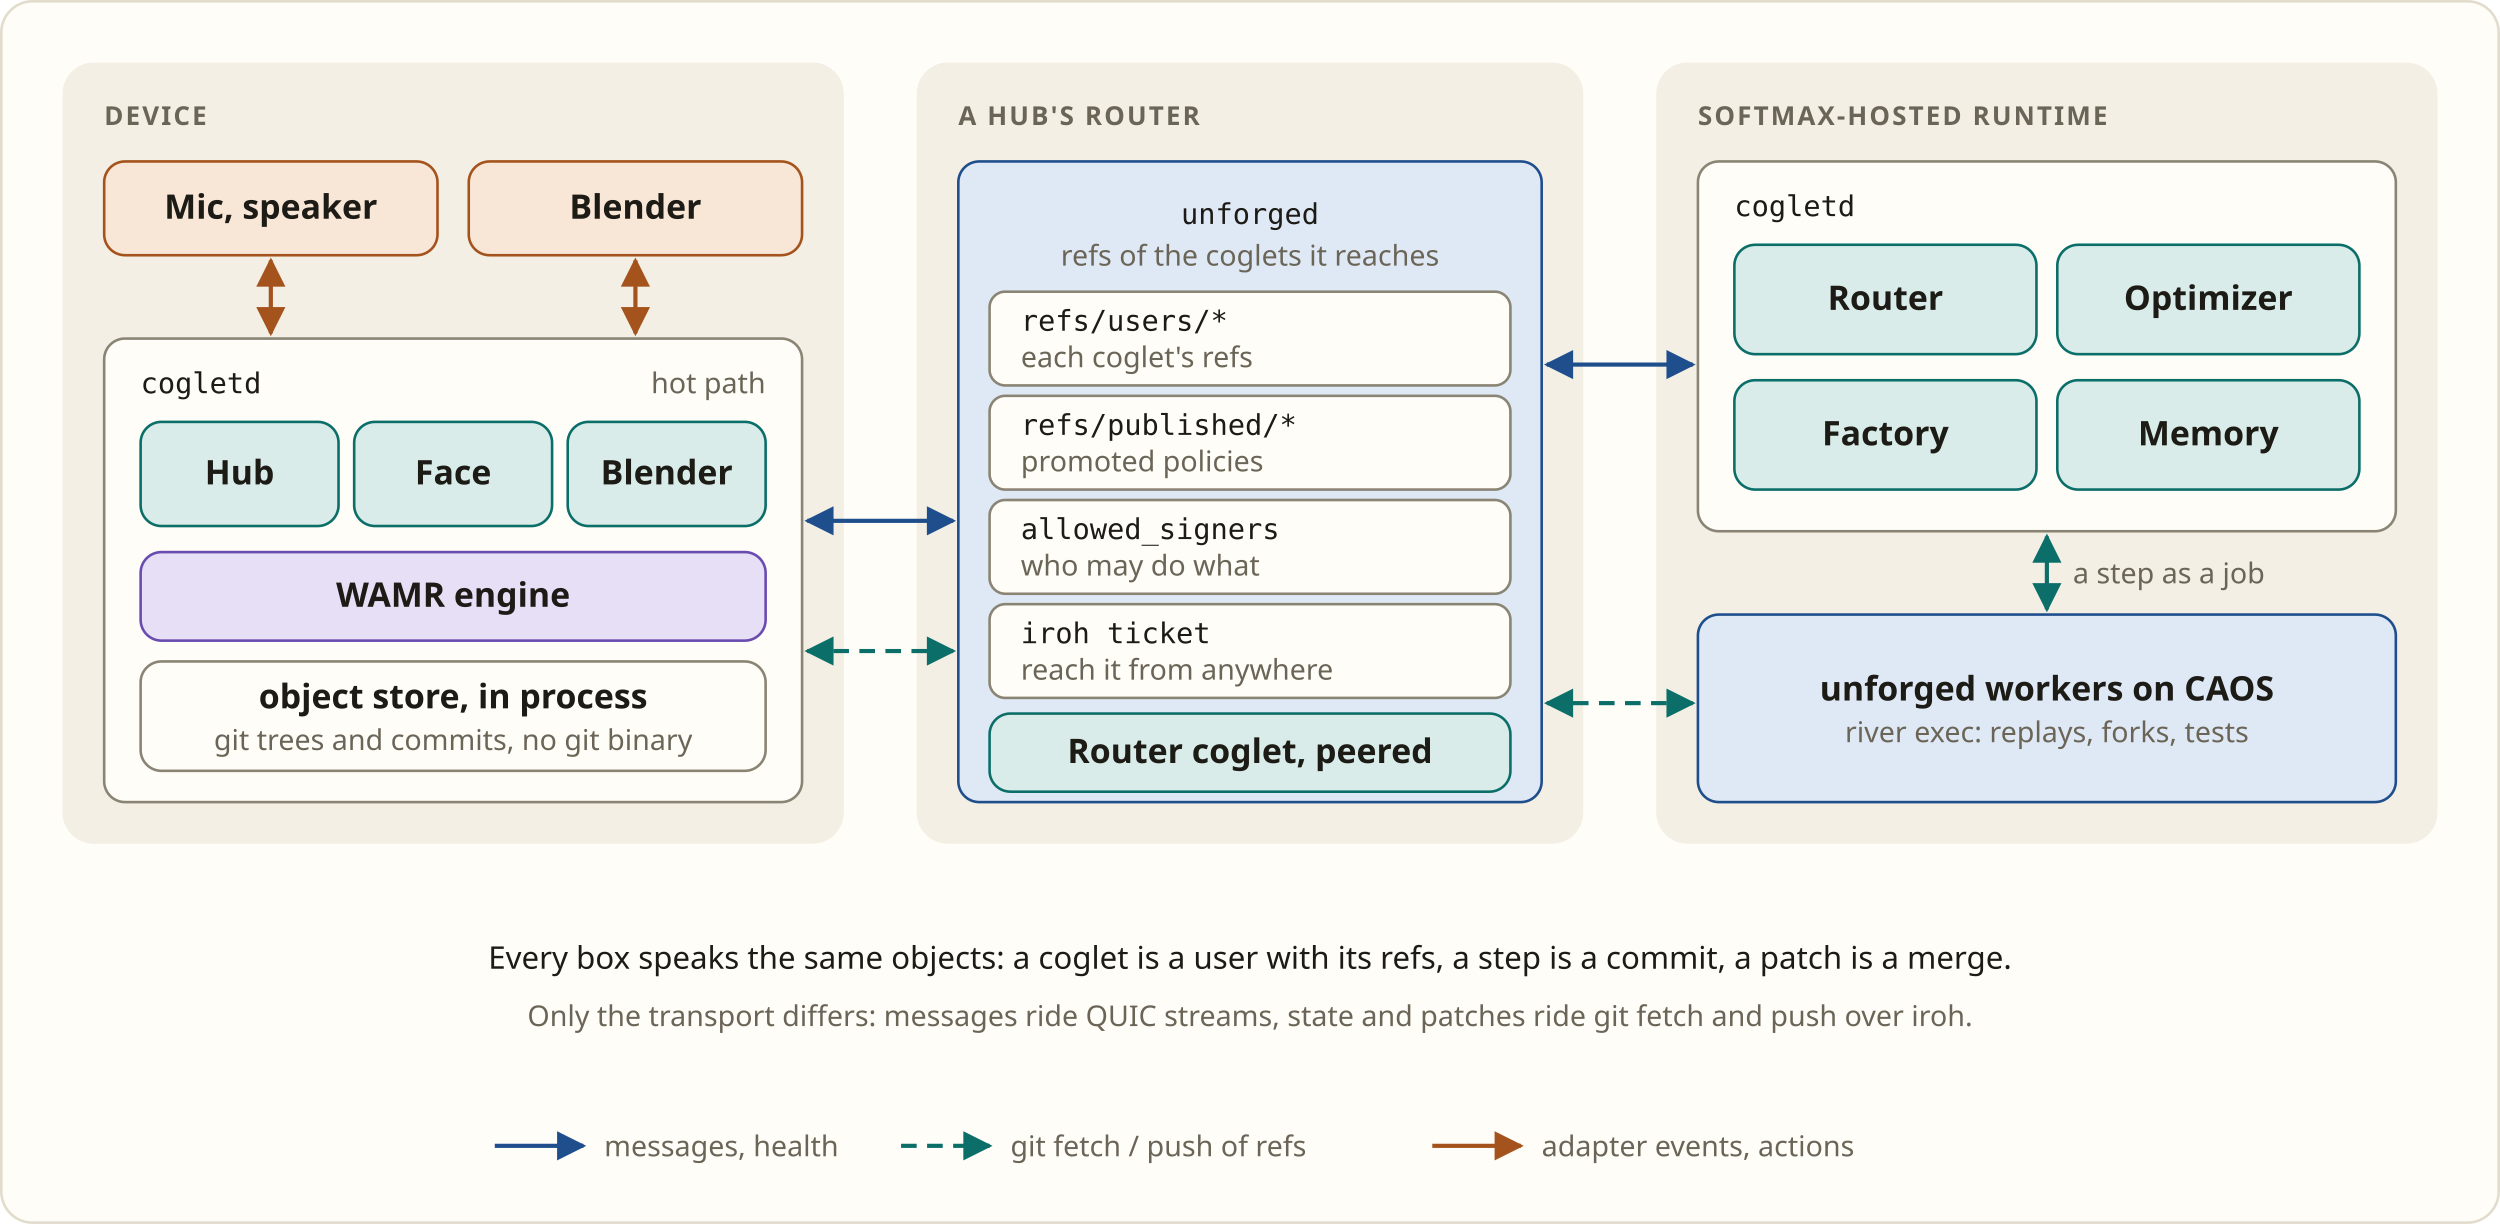
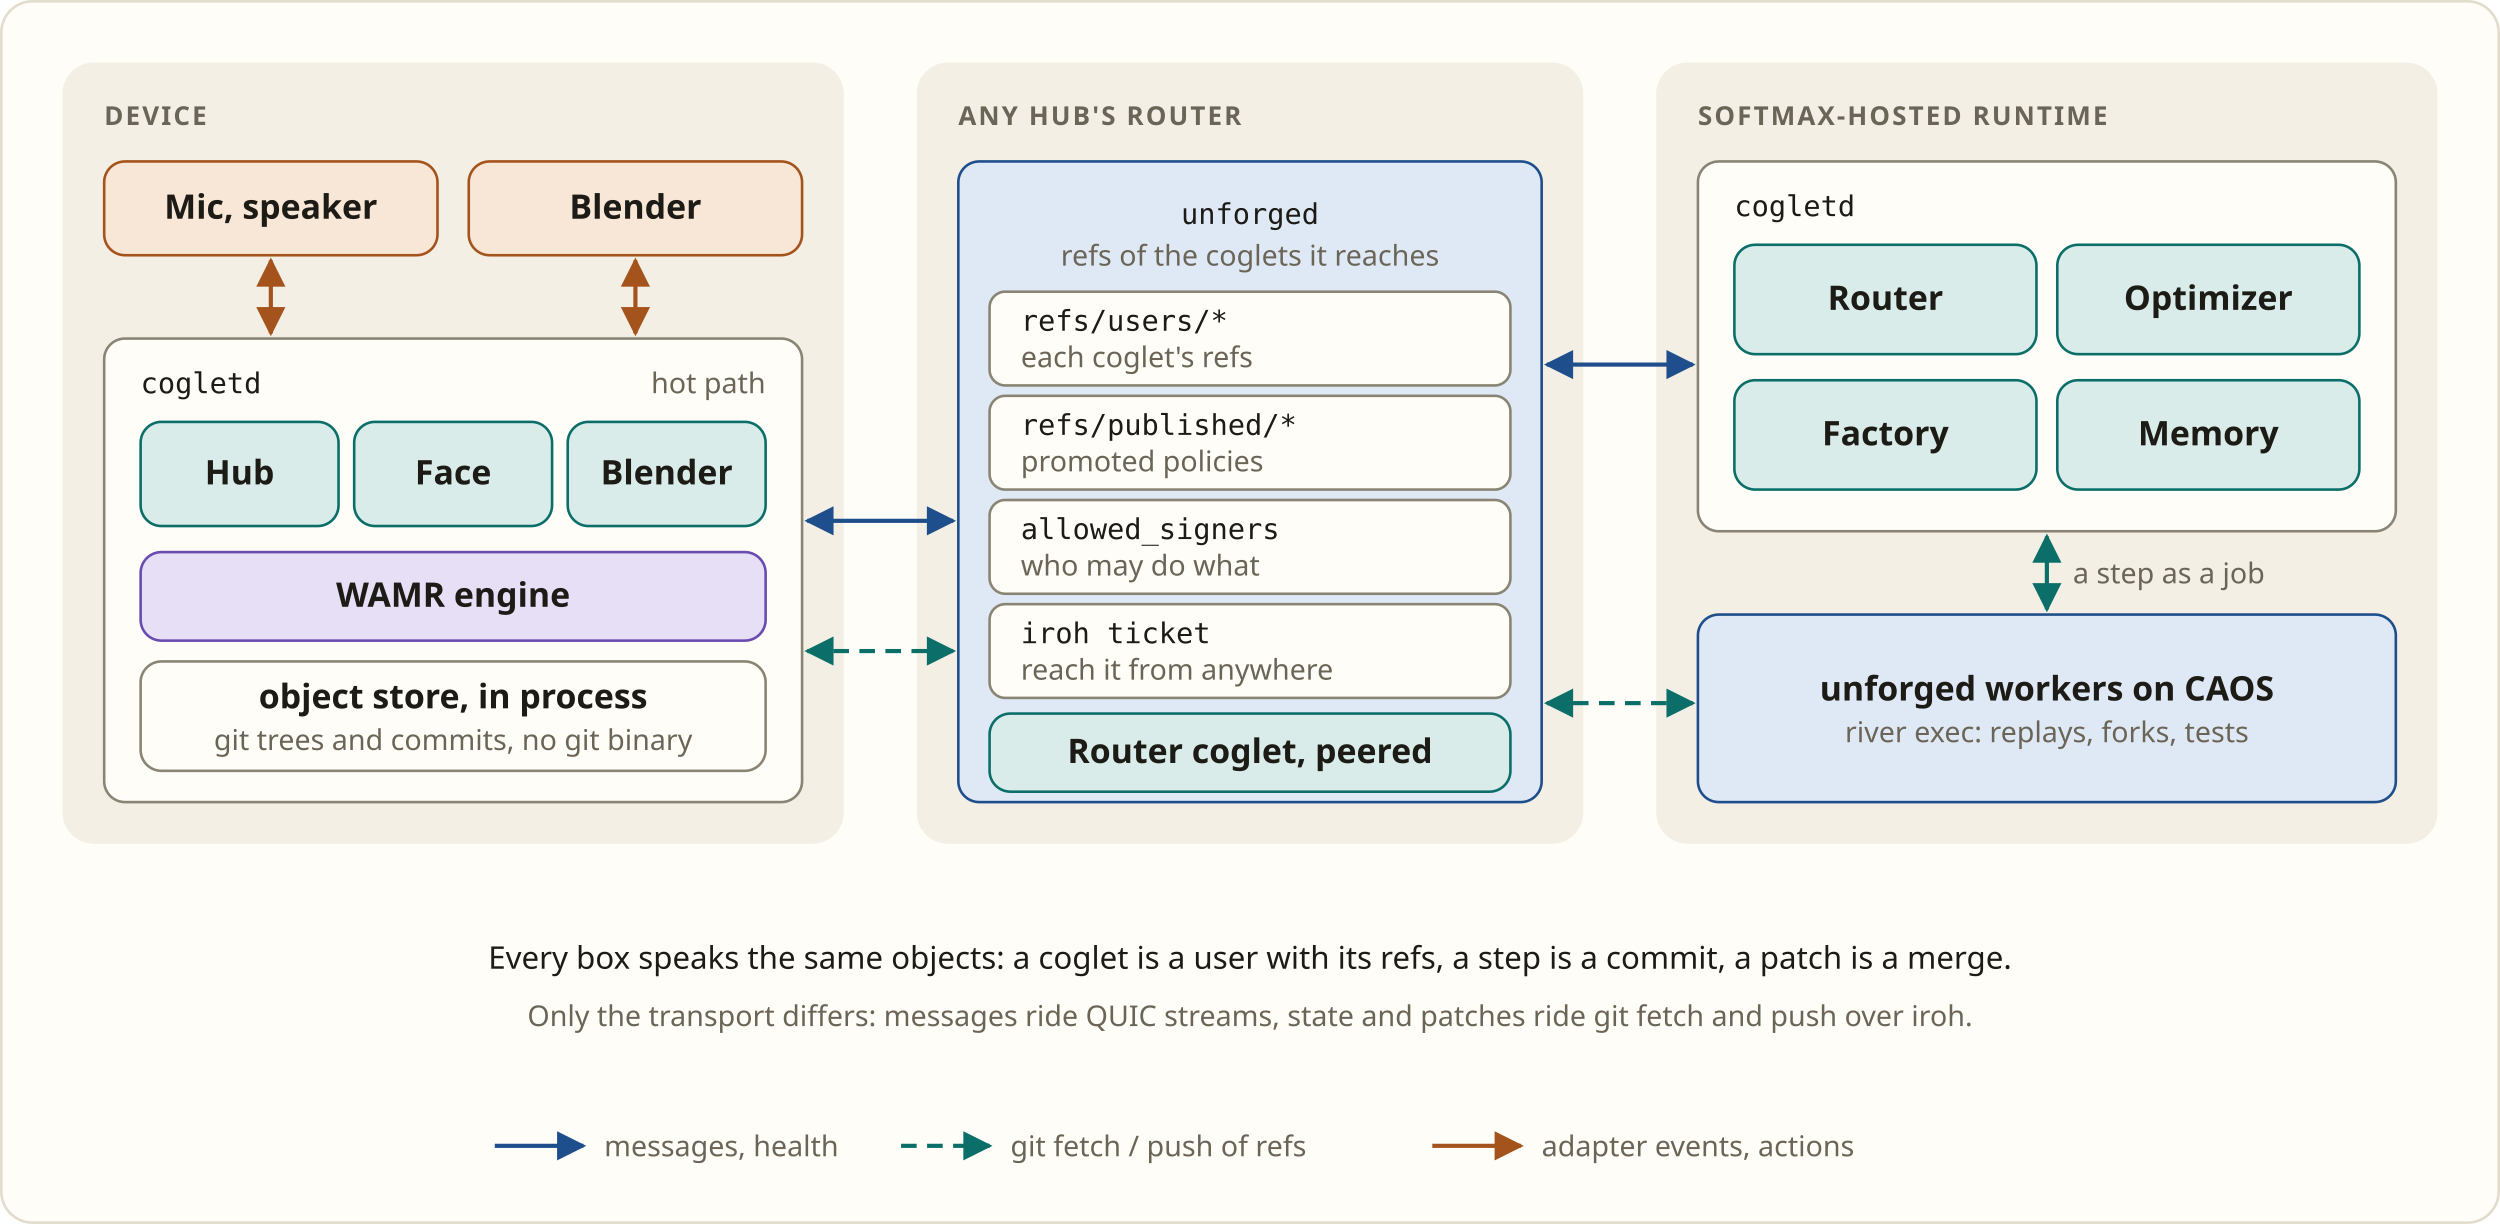
<svg xmlns="http://www.w3.org/2000/svg" width="960" height="470" viewBox="0 0 960 470" role="img" aria-label="Every runtime keeps its coglets as git refs, each coglet a user with its own. Devices run steps in process and run a hub; each hub's router keeps an unforged repository of the refs of the coglets it reaches; a Softmax-hosted runtime runs steps the same way, and can hand any step to unforged workers on CAOS.">
  <style>
.dg-bg{fill:#fffdf8;stroke:#e2dccd}
.dg-group{fill:#f3efe4}
.dg-t{font:12px 'Avenir Next','Segoe UI',system-ui,sans-serif;fill:#1d1b16}
.dg-b{font:600 13px 'Avenir Next','Segoe UI',system-ui,sans-serif;fill:#1d1b16}
.dg-m{font:11px 'Avenir Next','Segoe UI',system-ui,sans-serif;fill:#6b6558}
.dg-cap{font:600 10px 'Avenir Next','Segoe UI',system-ui,sans-serif;fill:#6b6558;letter-spacing:.08em}
.dg-code{font:11px 'JetBrains Mono','SF Mono',ui-monospace,Menlo,monospace;fill:#1d1b16}
.dg-halo{paint-order:stroke;stroke:#fffdf8;stroke-width:5px;stroke-linejoin:round}
.dg-coglet{fill:#d9ece9;stroke:#0b6e69}
.dg-adapter{fill:#f8e6d6;stroke:#a4531c}
.dg-runtime{fill:#fffdf8;stroke:#8a8474}
.dg-hub{fill:#dfe9f5;stroke:#1f4e8c}
.dg-world{fill:none;stroke:#8a8474;stroke-dasharray:4 4}
.dg-life{stroke:#c9c2b0;stroke-dasharray:3 4}
.dg-ink{stroke:#3a372f;fill:none}.dg-ink-h{fill:#3a372f}
.dg-teal{stroke:#0b6e69;fill:none}.dg-teal-h{fill:#0b6e69}
.dg-warm{stroke:#a4531c;fill:none}.dg-warm-h{fill:#a4531c}
.dg-blue{stroke:#1f4e8c;fill:none}.dg-blue-h{fill:#1f4e8c}
.dg-dash{stroke-dasharray:6 4}
.dg-present{fill:none;stroke:#b8860b;stroke-width:2.4}
.dg-num{fill:#1d1b16}.dg-numt{font:600 10px 'Avenir Next',system-ui,sans-serif;fill:#fffdf8}
.dg-e-basic{fill:#f6e7c1;stroke:#a87b12}.dg-e-wasm{fill:#e6dff5;stroke:#6a4bb0}.dg-e-js{fill:#e3efc8;stroke:#5d7a1c}
.dg-e-java{fill:#f6d9d6;stroke:#b0463c}.dg-e-llm{fill:#d3ecf0;stroke:#19788a}
@media (prefers-color-scheme: dark){
.dg-bg{fill:#1b1e24;stroke:#2c3038}
.dg-group{fill:#22262d}
.dg-t,.dg-b,.dg-code{fill:#e9e6df}
.dg-m,.dg-cap{fill:#9a968c}
.dg-halo{stroke:#1b1e24}
.dg-coglet{fill:#17302f;stroke:#5cc8bf}
.dg-adapter{fill:#3a2616;stroke:#e8a06a}
.dg-runtime{fill:#1b1e24;stroke:#7d796f}
.dg-hub{fill:#1c2b40;stroke:#8fb8f0}
.dg-world{stroke:#7d796f}
.dg-life{stroke:#3a3f48}
.dg-ink{stroke:#c9c5bb}.dg-ink-h{fill:#c9c5bb}
.dg-teal{stroke:#5cc8bf}.dg-teal-h{fill:#5cc8bf}
.dg-warm{stroke:#e8a06a}.dg-warm-h{fill:#e8a06a}
.dg-blue{stroke:#8fb8f0}.dg-blue-h{fill:#8fb8f0}
.dg-num{fill:#e9e6df}.dg-numt{fill:#1b1e24}
.dg-present{stroke:#e5ff00}
.dg-e-basic{fill:#3a2f14;stroke:#ecc56b}.dg-e-wasm{fill:#2b2440;stroke:#c3a2e8}.dg-e-js{fill:#26331a;stroke:#b9c97a}
.dg-e-java{fill:#3d1f1d;stroke:#f0958a}.dg-e-llm{fill:#14323a;stroke:#6fd0e0}
}
</style>
  <defs>
    <marker id="unforged-stack-ink" viewBox="0 0 10 10" refX="9" refY="5" markerWidth="7" markerHeight="7" orient="auto">
      <path d="M0 0L10 5L0 10z" class="dg-ink-h" />
    </marker>
    <marker id="unforged-stack-ink-s" viewBox="0 0 10 10" refX="1" refY="5" markerWidth="7" markerHeight="7" orient="auto">
      <path d="M10 0L0 5L10 10z" class="dg-ink-h" />
    </marker>
    <marker id="unforged-stack-teal" viewBox="0 0 10 10" refX="9" refY="5" markerWidth="7" markerHeight="7" orient="auto">
      <path d="M0 0L10 5L0 10z" class="dg-teal-h" />
    </marker>
    <marker id="unforged-stack-teal-s" viewBox="0 0 10 10" refX="1" refY="5" markerWidth="7" markerHeight="7" orient="auto">
      <path d="M10 0L0 5L10 10z" class="dg-teal-h" />
    </marker>
    <marker id="unforged-stack-warm" viewBox="0 0 10 10" refX="9" refY="5" markerWidth="7" markerHeight="7" orient="auto">
      <path d="M0 0L10 5L0 10z" class="dg-warm-h" />
    </marker>
    <marker id="unforged-stack-warm-s" viewBox="0 0 10 10" refX="1" refY="5" markerWidth="7" markerHeight="7" orient="auto">
      <path d="M10 0L0 5L10 10z" class="dg-warm-h" />
    </marker>
    <marker id="unforged-stack-blue" viewBox="0 0 10 10" refX="9" refY="5" markerWidth="7" markerHeight="7" orient="auto">
      <path d="M0 0L10 5L0 10z" class="dg-blue-h" />
    </marker>
    <marker id="unforged-stack-blue-s" viewBox="0 0 10 10" refX="1" refY="5" markerWidth="7" markerHeight="7" orient="auto">
      <path d="M10 0L0 5L10 10z" class="dg-blue-h" />
    </marker>
  </defs>
  <rect x="0.5" y="0.5" width="959" height="469" rx="12" class="dg-bg" />
  <rect x="24" y="24" width="300" height="300" rx="12" class="dg-group" />
  <text x="40" y="48" text-anchor="start" class="dg-cap">DEVICE</text>
  <rect x="40" y="62" width="128" height="36" rx="8" class="dg-adapter" />
  <text x="104.0" y="84.0" text-anchor="middle" class="dg-b">Mic, speaker</text>
  <line x1="104" y1="100" x2="104" y2="128" class="dg-warm" stroke-width="1.6" marker-end="url(#unforged-stack-warm)" marker-start="url(#unforged-stack-warm-s)" />
  <rect x="180" y="62" width="128" height="36" rx="8" class="dg-adapter" />
  <text x="244.0" y="84.0" text-anchor="middle" class="dg-b">Blender</text>
  <line x1="244" y1="100" x2="244" y2="128" class="dg-warm" stroke-width="1.6" marker-end="url(#unforged-stack-warm)" marker-start="url(#unforged-stack-warm-s)" />
  <rect x="40" y="130" width="268" height="178" rx="8" class="dg-runtime" />
  <text x="54" y="151" text-anchor="start" class="dg-code">cogletd</text>
  <text x="294" y="151" text-anchor="end" class="dg-m">hot path</text>
  <rect x="54" y="162" width="76" height="40" rx="8" class="dg-coglet" />
  <text x="92.0" y="186.0" text-anchor="middle" class="dg-b">Hub</text>
  <rect x="136" y="162" width="76" height="40" rx="8" class="dg-coglet" />
  <text x="174.0" y="186.0" text-anchor="middle" class="dg-b">Face</text>
  <rect x="218" y="162" width="76" height="40" rx="8" class="dg-coglet" />
  <text x="256.0" y="186.0" text-anchor="middle" class="dg-b">Blender</text>
  <rect x="54" y="212" width="240" height="34" rx="8" class="dg-e-wasm" />
  <text x="174.0" y="233.0" text-anchor="middle" class="dg-b">WAMR engine</text>
  <rect x="54" y="254" width="240" height="42" rx="8" class="dg-runtime" />
  <text x="174.0" y="272.0" text-anchor="middle" class="dg-b">object store, in process</text>
  <text x="174.0" y="288.0" text-anchor="middle" class="dg-m">git trees and commits, no git binary</text>
  <rect x="352" y="24" width="256" height="300" rx="12" class="dg-group" />
-   <text x="368" y="48" text-anchor="start" class="dg-cap">A HUB'S ROUTER</text>
+   <text x="368" y="48" text-anchor="start" class="dg-cap">ANY HUB'S ROUTER</text>
  <rect x="368" y="62" width="224" height="246" rx="8" class="dg-hub" />
  <text x="480" y="86" text-anchor="middle" class="dg-code">unforged</text>
  <text x="480" y="102" text-anchor="middle" class="dg-m">refs of the coglets it reaches</text>
  <rect x="380" y="112" width="200" height="36" rx="6" class="dg-runtime" />
  <text x="392" y="127" text-anchor="start" class="dg-code">refs/users/*</text>
  <text x="392" y="141" text-anchor="start" class="dg-m">each coglet's refs</text>
  <rect x="380" y="152" width="200" height="36" rx="6" class="dg-runtime" />
  <text x="392" y="167" text-anchor="start" class="dg-code">refs/published/*</text>
  <text x="392" y="181" text-anchor="start" class="dg-m">promoted policies</text>
  <rect x="380" y="192" width="200" height="36" rx="6" class="dg-runtime" />
  <text x="392" y="207" text-anchor="start" class="dg-code">allowed_signers</text>
  <text x="392" y="221" text-anchor="start" class="dg-m">who may do what</text>
  <rect x="380" y="232" width="200" height="36" rx="6" class="dg-runtime" />
  <text x="392" y="247" text-anchor="start" class="dg-code">iroh ticket</text>
  <text x="392" y="261" text-anchor="start" class="dg-m">reach it from anywhere</text>
  <rect x="380" y="274" width="200" height="30" rx="8" class="dg-coglet" />
  <text x="480.0" y="293.0" text-anchor="middle" class="dg-b">Router coglet, peered</text>
  <rect x="636" y="24" width="300" height="300" rx="12" class="dg-group" />
  <text x="652" y="48" text-anchor="start" class="dg-cap">SOFTMAX-HOSTED RUNTIME</text>
  <rect x="652" y="62" width="268" height="142" rx="8" class="dg-runtime" />
  <text x="666" y="83" text-anchor="start" class="dg-code">cogletd</text>
  <rect x="666" y="94" width="116" height="42" rx="8" class="dg-coglet" />
  <text x="724.0" y="119.0" text-anchor="middle" class="dg-b">Router</text>
  <rect x="790" y="94" width="116" height="42" rx="8" class="dg-coglet" />
  <text x="848.0" y="119.0" text-anchor="middle" class="dg-b">Optimizer</text>
  <rect x="666" y="146" width="116" height="42" rx="8" class="dg-coglet" />
  <text x="724.0" y="171.0" text-anchor="middle" class="dg-b">Factory</text>
  <rect x="790" y="146" width="116" height="42" rx="8" class="dg-coglet" />
  <text x="848.0" y="171.0" text-anchor="middle" class="dg-b">Memory</text>
  <rect x="652" y="236" width="268" height="72" rx="8" class="dg-hub" />
  <text x="786.0" y="269.0" text-anchor="middle" class="dg-b">unforged workers on CAOS</text>
  <text x="786.0" y="285.0" text-anchor="middle" class="dg-m">river exec: replays, forks, tests</text>
  <line x1="786" y1="206" x2="786" y2="234" class="dg-teal" stroke-width="1.6" marker-end="url(#unforged-stack-teal)" marker-start="url(#unforged-stack-teal-s)" />
  <text x="796" y="224" text-anchor="start" class="dg-m">a step as a job</text>
  <line x1="310" y1="200" x2="366" y2="200" class="dg-blue" stroke-width="1.6" marker-end="url(#unforged-stack-blue)" marker-start="url(#unforged-stack-blue-s)" />
  <line x1="594" y1="140" x2="650" y2="140" class="dg-blue" stroke-width="1.6" marker-end="url(#unforged-stack-blue)" marker-start="url(#unforged-stack-blue-s)" />
  <line x1="310" y1="250" x2="366" y2="250" class="dg-teal dg-dash" stroke-width="1.6" marker-end="url(#unforged-stack-teal)" marker-start="url(#unforged-stack-teal-s)" />
  <line x1="594" y1="270" x2="650" y2="270" class="dg-teal dg-dash" stroke-width="1.6" marker-end="url(#unforged-stack-teal)" marker-start="url(#unforged-stack-teal-s)" />
  <text x="480" y="372" text-anchor="middle" class="dg-t">Every box speaks the same objects: a coglet is a user with its refs, a step is a commit, a patch is a merge.</text>
  <text x="480" y="394" text-anchor="middle" class="dg-m">Only the transport differs: messages ride QUIC streams, state and patches ride git fetch and push over iroh.</text>
  <line x1="190" y1="440" x2="224" y2="440" class="dg-blue" stroke-width="1.6" marker-end="url(#unforged-stack-blue)" />
  <text x="232" y="444" text-anchor="start" class="dg-m">messages, health</text>
  <line x1="346" y1="440" x2="380" y2="440" class="dg-teal dg-dash" stroke-width="1.6" marker-end="url(#unforged-stack-teal)" />
  <text x="388" y="444" text-anchor="start" class="dg-m">git fetch / push of refs</text>
  <line x1="550" y1="440" x2="584" y2="440" class="dg-warm" stroke-width="1.6" marker-end="url(#unforged-stack-warm)" />
  <text x="592" y="444" text-anchor="start" class="dg-m">adapter events, actions</text>
</svg>
